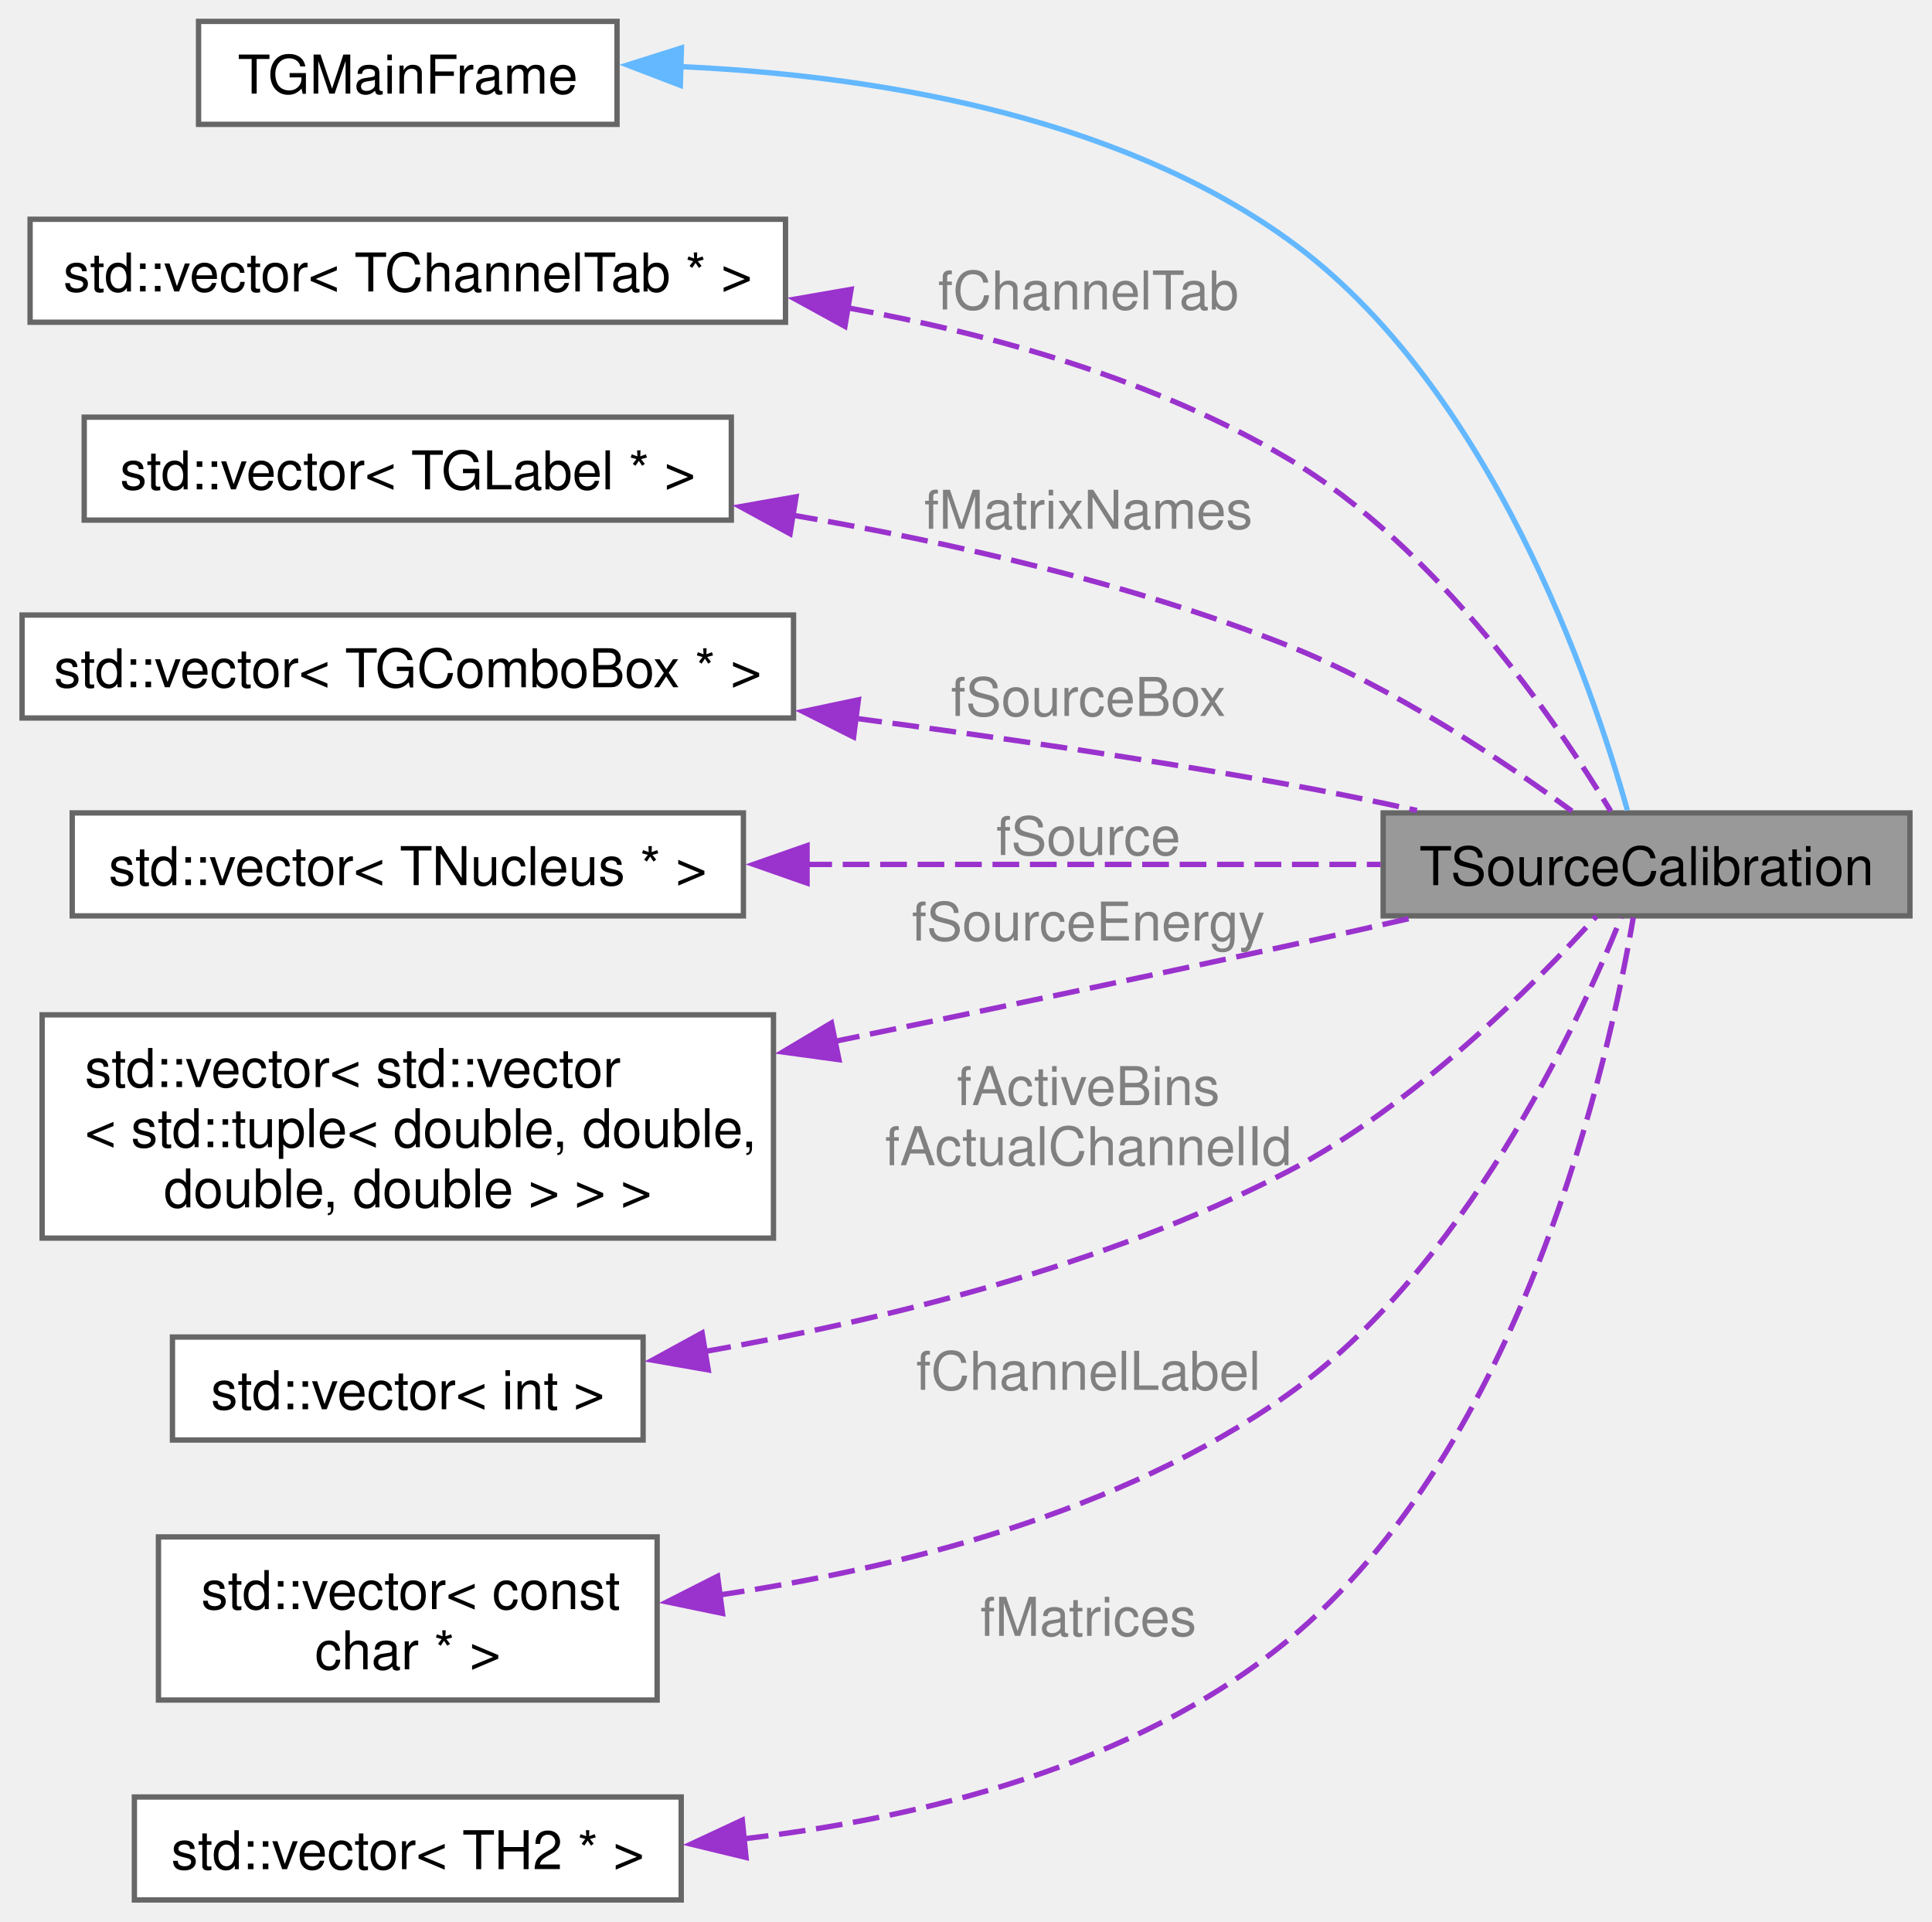
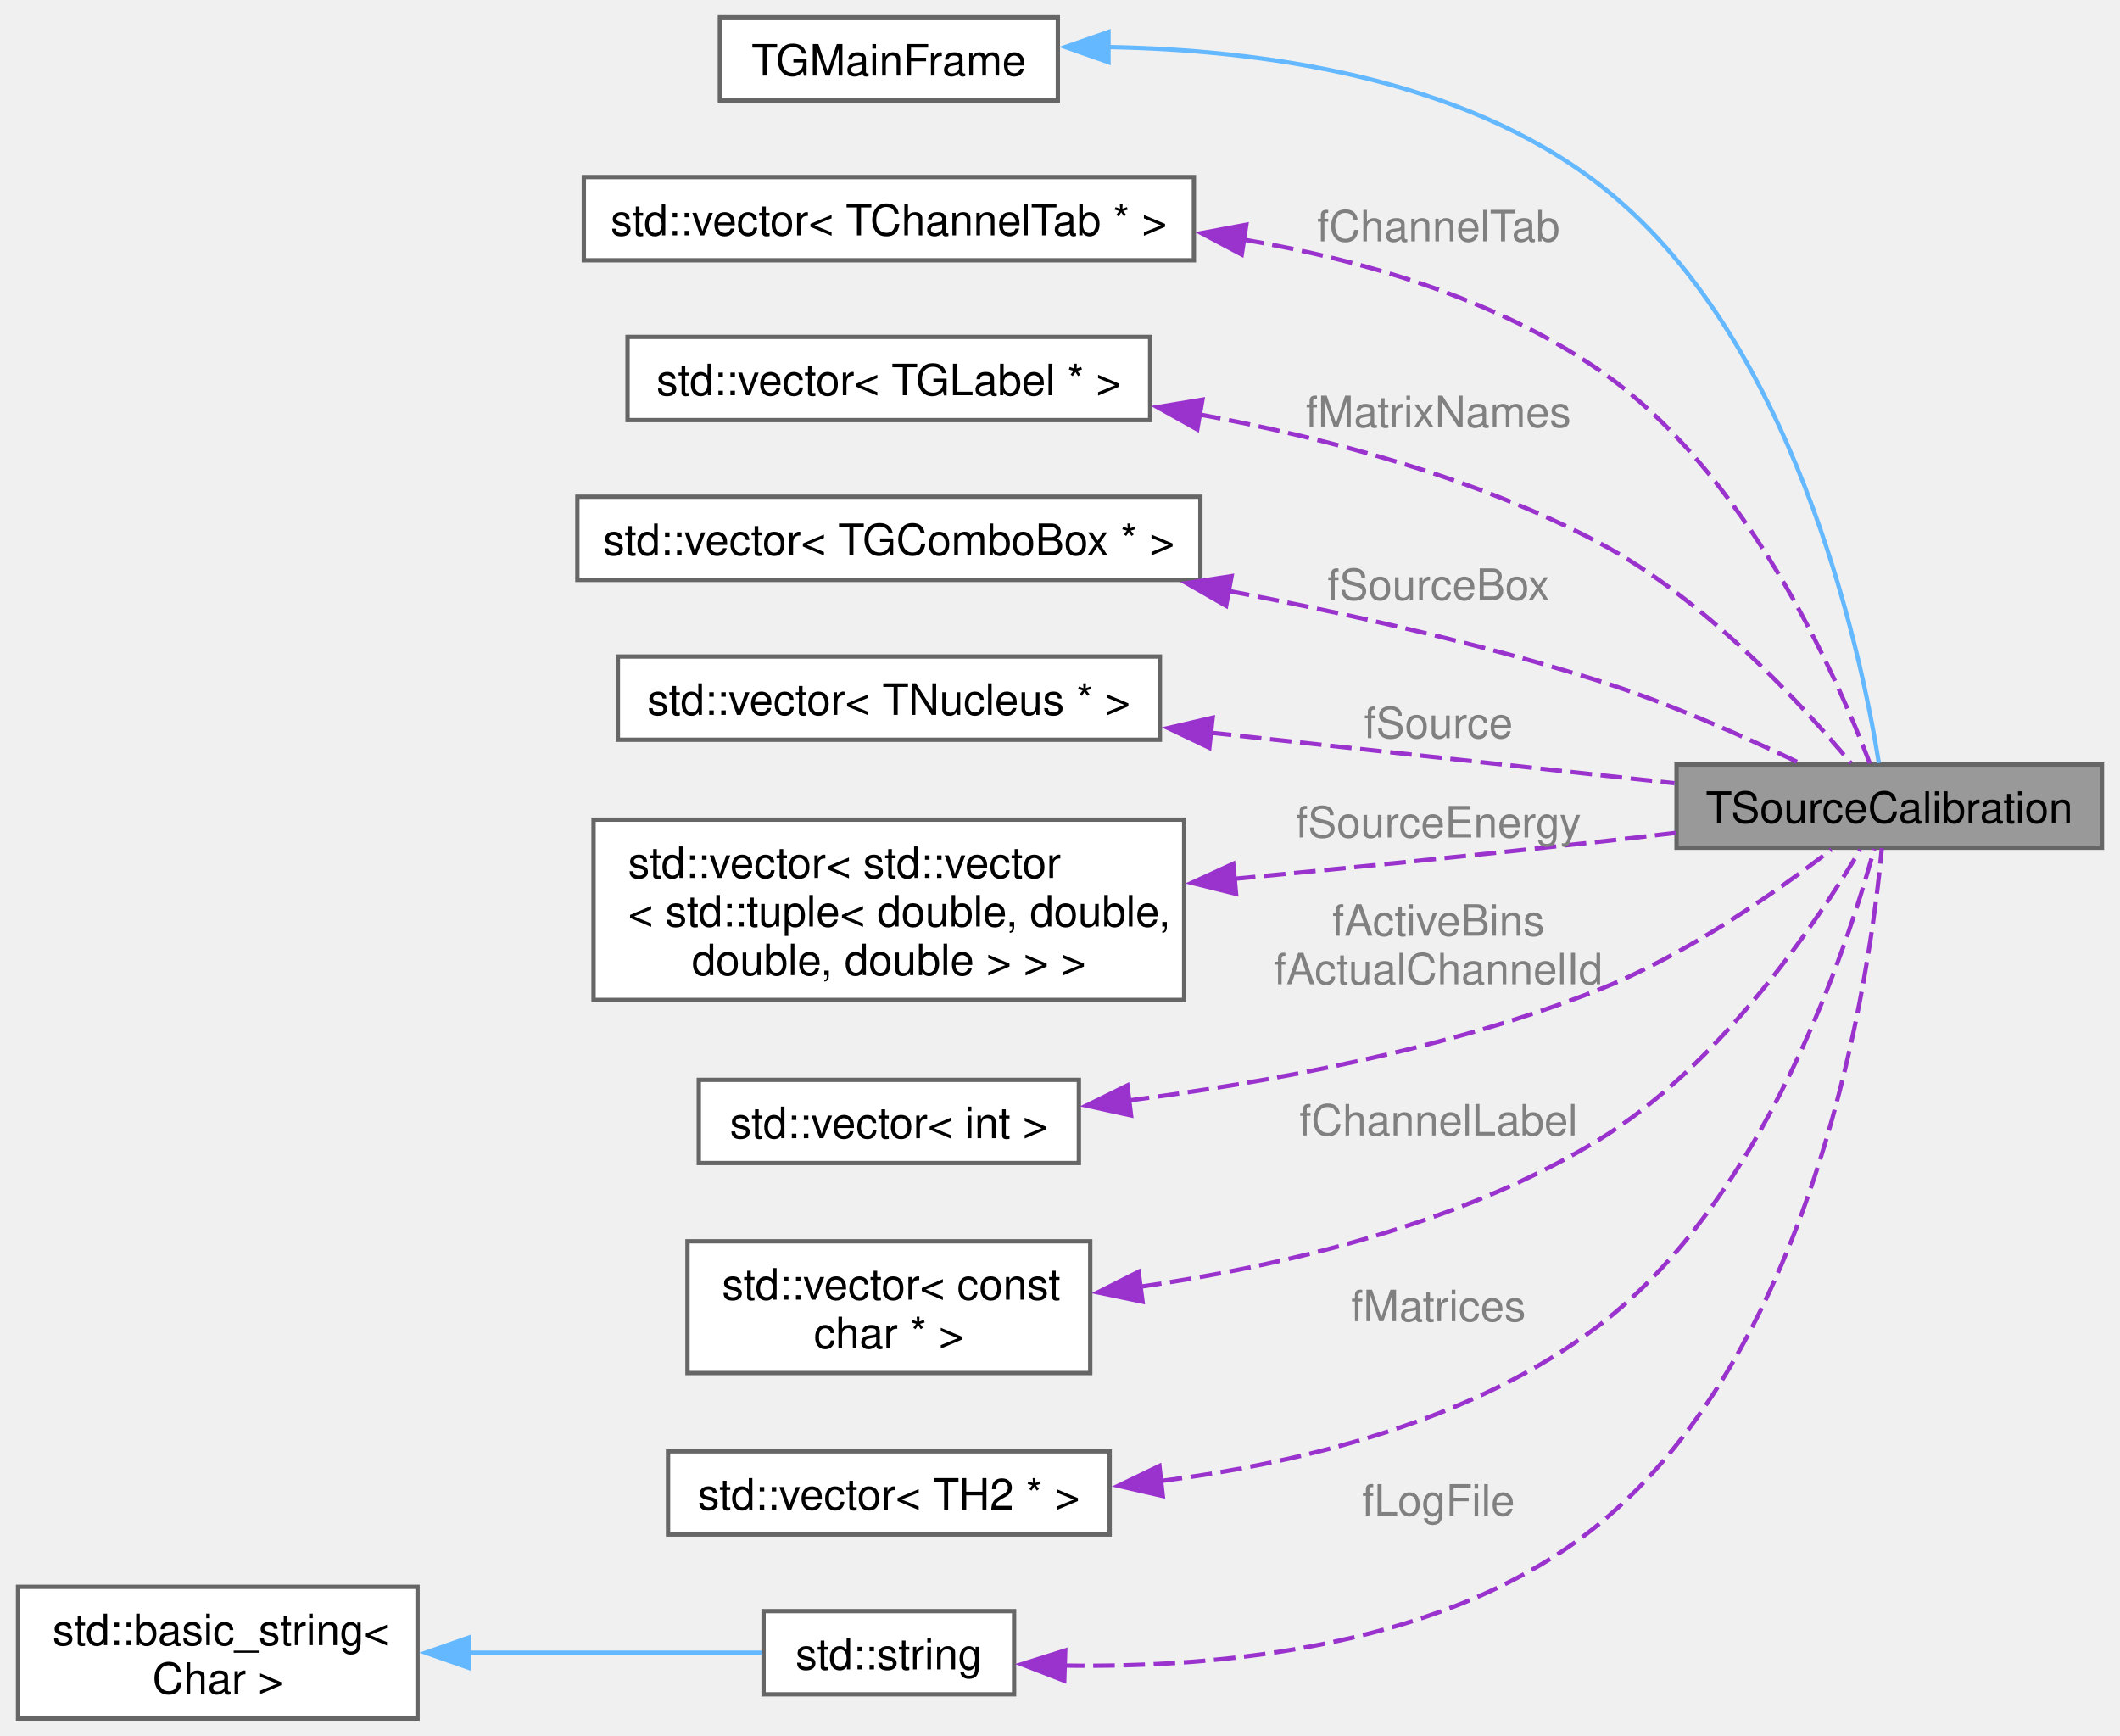
- <svg xmlns="http://www.w3.org/2000/svg" xmlns:xlink="http://www.w3.org/1999/xlink" width="361pt" height="359pt" viewBox="0.00 0.00 361.00 359.25">
-   <g id="graph0" class="graph" transform="scale(1 1) rotate(0) translate(4 355.25)">
+ <svg xmlns="http://www.w3.org/2000/svg" xmlns:xlink="http://www.w3.org/1999/xlink" width="491pt" height="402pt" viewBox="0.00 0.00 490.50 401.88">
+   <g id="graph0" class="graph" transform="scale(1 1) rotate(0) translate(4 397.88)">
    <g id="Node000001" class="node">
      <g id="a_Node000001">
        <a xlink:title=" ">
-           <polygon fill="#999999" stroke="#666666" points="353,-203.25 254.5,-203.25 254.5,-184 353,-184 353,-203.25" />
-           <text text-anchor="middle" x="303.75" y="-189.75" font-family="Helvetica,sans-Serif" font-size="10.00">TSourceCalibration</text>
+           <polygon fill="#999999" stroke="#666666" points="482.5,-220.88 384,-220.88 384,-201.62 482.5,-201.62 482.5,-220.88" />
+           <text text-anchor="middle" x="433.25" y="-207.38" font-family="Helvetica,sans-Serif" font-size="10.00">TSourceCalibration</text>
        </a>
      </g>
    </g>
    <g id="Node000002" class="node">
      <g id="a_Node000002">
        <a xlink:title=" ">
-           <polygon fill="white" stroke="#666666" points="111.25,-351.25 33,-351.25 33,-332 111.25,-332 111.25,-351.25" />
-           <text text-anchor="middle" x="72.12" y="-337.75" font-family="Helvetica,sans-Serif" font-size="10.00">TGMainFrame</text>
+           <polygon fill="white" stroke="#666666" points="240.75,-393.88 162.5,-393.88 162.5,-374.62 240.75,-374.62 240.75,-393.88" />
+           <text text-anchor="middle" x="201.62" y="-380.38" font-family="Helvetica,sans-Serif" font-size="10.00">TGMainFrame</text>
        </a>
      </g>
    </g>
    <g id="edge1_Node000001_Node000002" class="edge">
      <g id="a_edge1_Node000001_Node000002">
        <a xlink:title=" ">
-           <path fill="none" stroke="#63b8ff" d="M123,-342.8C157.76,-341.24 203.6,-334.19 236.5,-310.62 274.64,-283.3 293.73,-226.76 300.17,-203.72" />
-           <polygon fill="#63b8ff" stroke="#63b8ff" points="123.08,-339.3 113.19,-343.09 123.29,-346.29 123.08,-339.3" />
+           <path fill="none" stroke="#63b8ff" d="M252.41,-386.98C287.52,-386.36 333.84,-380.09 366,-355.25 411.08,-320.43 426.57,-247.77 430.85,-221.23" />
+           <polygon fill="#63b8ff" stroke="#63b8ff" points="252.48,-383.48 242.48,-386.99 252.48,-390.48 252.48,-383.48" />
        </a>
      </g>
    </g>
    <g id="Node000003" class="node">
      <g id="a_Node000003">
        <a xlink:title=" ">
-           <polygon fill="white" stroke="#666666" points="142.75,-314.25 1.5,-314.25 1.5,-295 142.75,-295 142.75,-314.25" />
-           <text text-anchor="middle" x="72.12" y="-300.75" font-family="Helvetica,sans-Serif" font-size="10.00">std::vector&lt; TChannelTab * &gt;</text>
+           <polygon fill="white" stroke="#666666" points="272.25,-356.88 131,-356.88 131,-337.62 272.25,-337.62 272.25,-356.88" />
+           <text text-anchor="middle" x="201.62" y="-343.38" font-family="Helvetica,sans-Serif" font-size="10.00">std::vector&lt; TChannelTab * &gt;</text>
        </a>
      </g>
    </g>
    <g id="edge2_Node000001_Node000003" class="edge">
      <g id="a_edge2_Node000001_Node000003">
        <a xlink:title=" ">
-           <path fill="none" stroke="#9a32cd" stroke-dasharray="5,2" d="M154.28,-297.71C181.79,-292.72 211.79,-284.18 236.5,-269.62 264.7,-253.01 287.05,-220.12 297.05,-203.59" />
-           <polygon fill="#9a32cd" stroke="#9a32cd" points="153.86,-294.23 144.57,-299.33 155.01,-301.14 153.86,-294.23" />
-         </a>
-       </g>
-       <text text-anchor="middle" x="199.38" y="-297.38" font-family="Helvetica,sans-Serif" font-size="10.00" fill="grey"> fChannelTab</text>
+           <path fill="none" stroke="#9a32cd" stroke-dasharray="5,2" d="M283.49,-342.45C311.52,-337.69 341.92,-328.75 366,-312.25 400.08,-288.9 420.94,-241.68 428.75,-221.15" />
+           <polygon fill="#9a32cd" stroke="#9a32cd" points="283.33,-338.94 273.98,-343.91 284.39,-345.86 283.33,-338.94" />
+         </a>
+       </g>
+       <text text-anchor="middle" x="328.88" y="-342" font-family="Helvetica,sans-Serif" font-size="10.00" fill="grey"> fChannelTab</text>
    </g>
    <g id="Node000004" class="node">
      <g id="a_Node000004">
        <a xlink:title=" ">
-           <polygon fill="white" stroke="#666666" points="132.62,-277.25 11.62,-277.25 11.62,-258 132.62,-258 132.62,-277.25" />
-           <text text-anchor="middle" x="72.12" y="-263.75" font-family="Helvetica,sans-Serif" font-size="10.00">std::vector&lt; TGLabel * &gt;</text>
+           <polygon fill="white" stroke="#666666" points="262.12,-319.88 141.12,-319.88 141.12,-300.62 262.12,-300.62 262.12,-319.88" />
+           <text text-anchor="middle" x="201.62" y="-306.38" font-family="Helvetica,sans-Serif" font-size="10.00">std::vector&lt; TGLabel * &gt;</text>
        </a>
      </g>
    </g>
    <g id="edge3_Node000001_Node000004" class="edge">
      <g id="a_edge3_Node000001_Node000004">
        <a xlink:title=" ">
-           <path fill="none" stroke="#9a32cd" stroke-dasharray="5,2" d="M143.8,-258.97C173.16,-253.94 207.15,-246.24 236.5,-234.62 256.37,-226.76 276.95,-212.99 289.79,-203.59" />
-           <polygon fill="#9a32cd" stroke="#9a32cd" points="143.6,-255.45 134.29,-260.52 144.72,-262.36 143.6,-255.45" />
-         </a>
-       </g>
-       <text text-anchor="middle" x="199.38" y="-256.38" font-family="Helvetica,sans-Serif" font-size="10.00" fill="grey"> fMatrixNames</text>
+           <path fill="none" stroke="#9a32cd" stroke-dasharray="5,2" d="M273.48,-301.94C303.29,-296.41 337.58,-287.28 366,-272.25 390.6,-259.24 413.02,-234.83 424.4,-221.17" />
+           <polygon fill="#9a32cd" stroke="#9a32cd" points="273.03,-298.46 263.78,-303.63 274.23,-305.36 273.03,-298.46" />
+         </a>
+       </g>
+       <text text-anchor="middle" x="328.88" y="-299" font-family="Helvetica,sans-Serif" font-size="10.00" fill="grey"> fMatrixNames</text>
    </g>
    <g id="Node000005" class="node">
      <g id="a_Node000005">
        <a xlink:title=" ">
-           <polygon fill="white" stroke="#666666" points="144.25,-240.25 0,-240.25 0,-221 144.25,-221 144.25,-240.25" />
-           <text text-anchor="middle" x="72.12" y="-226.75" font-family="Helvetica,sans-Serif" font-size="10.00">std::vector&lt; TGComboBox * &gt;</text>
+           <polygon fill="white" stroke="#666666" points="273.75,-282.88 129.5,-282.88 129.5,-263.62 273.75,-263.62 273.75,-282.88" />
+           <text text-anchor="middle" x="201.62" y="-269.38" font-family="Helvetica,sans-Serif" font-size="10.00">std::vector&lt; TGComboBox * &gt;</text>
        </a>
      </g>
    </g>
    <g id="edge4_Node000001_Node000005" class="edge">
      <g id="a_edge4_Node000001_Node000005">
        <a xlink:title=" ">
-           <path fill="none" stroke="#9a32cd" stroke-dasharray="5,2" d="M155.81,-220.94C181.72,-217.52 210.37,-213.33 236.5,-208.62 244.39,-207.2 252.77,-205.48 260.81,-203.71" />
-           <polygon fill="#9a32cd" stroke="#9a32cd" points="155.48,-217.45 146.01,-222.21 156.38,-224.4 155.48,-217.45" />
-         </a>
-       </g>
-       <text text-anchor="middle" x="199.38" y="-221.38" font-family="Helvetica,sans-Serif" font-size="10.00" fill="grey"> fSourceBox</text>
+           <path fill="none" stroke="#9a32cd" stroke-dasharray="5,2" d="M280.15,-261.09C307.59,-255.87 338.47,-248.94 366,-240.25 382.04,-235.18 399.44,-227.47 412.38,-221.28" />
+           <polygon fill="#9a32cd" stroke="#9a32cd" points="279.71,-257.62 270.51,-262.88 280.98,-264.5 279.71,-257.62" />
+         </a>
+       </g>
+       <text text-anchor="middle" x="328.88" y="-259" font-family="Helvetica,sans-Serif" font-size="10.00" fill="grey"> fSourceBox</text>
    </g>
    <g id="Node000006" class="node">
      <g id="a_Node000006">
        <a xlink:title=" ">
-           <polygon fill="white" stroke="#666666" points="134.88,-203.25 9.38,-203.25 9.38,-184 134.88,-184 134.88,-203.25" />
-           <text text-anchor="middle" x="72.12" y="-189.75" font-family="Helvetica,sans-Serif" font-size="10.00">std::vector&lt; TNucleus * &gt;</text>
+           <polygon fill="white" stroke="#666666" points="264.38,-245.88 138.88,-245.88 138.88,-226.62 264.38,-226.62 264.38,-245.88" />
+           <text text-anchor="middle" x="201.62" y="-232.38" font-family="Helvetica,sans-Serif" font-size="10.00">std::vector&lt; TNucleus * &gt;</text>
        </a>
      </g>
    </g>
    <g id="edge5_Node000001_Node000006" class="edge">
      <g id="a_edge5_Node000001_Node000006">
        <a xlink:title=" ">
-           <path fill="none" stroke="#9a32cd" stroke-dasharray="5,2" d="M146.45,-193.62C181.61,-193.62 222.77,-193.62 254.03,-193.62" />
-           <polygon fill="#9a32cd" stroke="#9a32cd" points="146.78,-190.13 136.78,-193.63 146.78,-197.13 146.78,-190.13" />
-         </a>
-       </g>
-       <text text-anchor="middle" x="199.38" y="-195.38" font-family="Helvetica,sans-Serif" font-size="10.00" fill="grey"> fSource</text>
+           <path fill="none" stroke="#9a32cd" stroke-dasharray="5,2" d="M275.95,-228.27C311.11,-224.44 352.27,-219.96 383.53,-216.55" />
+           <polygon fill="#9a32cd" stroke="#9a32cd" points="275.83,-224.76 266.27,-229.32 276.59,-231.72 275.83,-224.76" />
+         </a>
+       </g>
+       <text text-anchor="middle" x="328.88" y="-227" font-family="Helvetica,sans-Serif" font-size="10.00" fill="grey"> fSource</text>
    </g>
    <g id="Node000007" class="node">
      <g id="a_Node000007">
        <a xlink:title=" ">
-           <polygon fill="white" stroke="#666666" points="140.5,-165.5 3.75,-165.5 3.75,-123.75 140.5,-123.75 140.5,-165.5" />
-           <text text-anchor="start" x="11.75" y="-152" font-family="Helvetica,sans-Serif" font-size="10.00">std::vector&lt; std::vector</text>
-           <text text-anchor="start" x="11.75" y="-140.75" font-family="Helvetica,sans-Serif" font-size="10.00">&lt; std::tuple&lt; double, double,</text>
-           <text text-anchor="middle" x="72.12" y="-129.5" font-family="Helvetica,sans-Serif" font-size="10.00"> double, double &gt; &gt; &gt;</text>
+           <polygon fill="white" stroke="#666666" points="270,-208.12 133.25,-208.12 133.25,-166.38 270,-166.38 270,-208.12" />
+           <text text-anchor="start" x="141.25" y="-194.62" font-family="Helvetica,sans-Serif" font-size="10.00">std::vector&lt; std::vector</text>
+           <text text-anchor="start" x="141.25" y="-183.38" font-family="Helvetica,sans-Serif" font-size="10.00">&lt; std::tuple&lt; double, double,</text>
+           <text text-anchor="middle" x="201.62" y="-172.12" font-family="Helvetica,sans-Serif" font-size="10.00"> double, double &gt; &gt; &gt;</text>
        </a>
      </g>
    </g>
    <g id="edge6_Node000001_Node000007" class="edge">
      <g id="a_edge6_Node000001_Node000007">
        <a xlink:title=" ">
-           <path fill="none" stroke="#9a32cd" stroke-dasharray="5,2" d="M151.68,-160.48C178.6,-166.01 208.89,-172.35 236.5,-178.38 244,-180.01 251.96,-181.8 259.66,-183.56" />
-           <polygon fill="#9a32cd" stroke="#9a32cd" points="152.74,-157.12 142.24,-158.55 151.34,-163.98 152.74,-157.12" />
-         </a>
-       </g>
-       <text text-anchor="middle" x="199.38" y="-179.38" font-family="Helvetica,sans-Serif" font-size="10.00" fill="grey"> fSourceEnergy</text>
+           <path fill="none" stroke="#9a32cd" stroke-dasharray="5,2" d="M281.51,-194.41C308.34,-196.96 338.49,-199.96 366,-203 371.76,-203.64 377.8,-204.34 383.78,-205.06" />
+           <polygon fill="#9a32cd" stroke="#9a32cd" points="282.02,-190.94 271.74,-193.49 281.37,-197.91 282.02,-190.94" />
+         </a>
+       </g>
+       <text text-anchor="middle" x="328.88" y="-204" font-family="Helvetica,sans-Serif" font-size="10.00" fill="grey"> fSourceEnergy</text>
    </g>
    <g id="Node000008" class="node">
      <g id="a_Node000008">
        <a xlink:title=" ">
-           <polygon fill="white" stroke="#666666" points="116.12,-105.25 28.12,-105.25 28.12,-86 116.12,-86 116.12,-105.25" />
-           <text text-anchor="middle" x="72.12" y="-91.75" font-family="Helvetica,sans-Serif" font-size="10.00">std::vector&lt; int &gt;</text>
+           <polygon fill="white" stroke="#666666" points="245.62,-147.88 157.62,-147.88 157.62,-128.62 245.62,-128.62 245.62,-147.88" />
+           <text text-anchor="middle" x="201.62" y="-134.38" font-family="Helvetica,sans-Serif" font-size="10.00">std::vector&lt; int &gt;</text>
        </a>
      </g>
    </g>
    <g id="edge7_Node000001_Node000008" class="edge">
      <g id="a_edge7_Node000001_Node000008">
        <a xlink:title=" ">
-           <path fill="none" stroke="#9a32cd" stroke-dasharray="5,2" d="M127.6,-102.54C160.51,-108.29 202.51,-118.48 236.5,-136.12 260.29,-148.48 282.68,-171.02 294.35,-183.91" />
-           <polygon fill="#9a32cd" stroke="#9a32cd" points="128.3,-99.11 117.87,-100.93 127.16,-106.01 128.3,-99.11" />
-         </a>
-       </g>
-       <text text-anchor="middle" x="199.38" y="-148.62" font-family="Helvetica,sans-Serif" font-size="10.00" fill="grey"> fActiveBins</text>
-       <text text-anchor="middle" x="199.38" y="-137.38" font-family="Helvetica,sans-Serif" font-size="10.00" fill="grey">fActualChannelId</text>
+           <path fill="none" stroke="#9a32cd" stroke-dasharray="5,2" d="M256.94,-143.08C289.45,-147.26 331.09,-154.91 366,-168.75 386.32,-176.81 407.12,-191.4 419.86,-201.2" />
+           <polygon fill="#9a32cd" stroke="#9a32cd" points="257.7,-139.65 247.35,-141.92 256.86,-146.6 257.7,-139.65" />
+         </a>
+       </g>
+       <text text-anchor="middle" x="328.88" y="-181.25" font-family="Helvetica,sans-Serif" font-size="10.00" fill="grey"> fActiveBins</text>
+       <text text-anchor="middle" x="328.88" y="-170" font-family="Helvetica,sans-Serif" font-size="10.00" fill="grey">fActualChannelId</text>
    </g>
    <g id="Node000009" class="node">
      <g id="a_Node000009">
        <a xlink:title=" ">
-           <polygon fill="white" stroke="#666666" points="118.75,-67.88 25.5,-67.88 25.5,-37.38 118.75,-37.38 118.75,-67.88" />
-           <text text-anchor="start" x="33.5" y="-54.38" font-family="Helvetica,sans-Serif" font-size="10.00">std::vector&lt; const</text>
-           <text text-anchor="middle" x="72.12" y="-43.12" font-family="Helvetica,sans-Serif" font-size="10.00"> char * &gt;</text>
+           <polygon fill="white" stroke="#666666" points="248.25,-110.5 155,-110.5 155,-80 248.25,-80 248.25,-110.5" />
+           <text text-anchor="start" x="163" y="-97" font-family="Helvetica,sans-Serif" font-size="10.00">std::vector&lt; const</text>
+           <text text-anchor="middle" x="201.62" y="-85.75" font-family="Helvetica,sans-Serif" font-size="10.00"> char * &gt;</text>
        </a>
      </g>
    </g>
    <g id="edge8_Node000001_Node000009" class="edge">
      <g id="a_edge8_Node000001_Node000009">
        <a xlink:title=" ">
-           <path fill="none" stroke="#9a32cd" stroke-dasharray="5,2" d="M130.12,-56.99C163.62,-61.91 205.38,-72.33 236.5,-94.38 269.64,-117.84 290.87,-163.55 299,-183.69" />
-           <polygon fill="#9a32cd" stroke="#9a32cd" points="130.97,-53.58 120.6,-55.73 130.05,-60.52 130.97,-53.58" />
-         </a>
-       </g>
-       <text text-anchor="middle" x="199.38" y="-95.38" font-family="Helvetica,sans-Serif" font-size="10.00" fill="grey"> fChannelLabel</text>
+           <path fill="none" stroke="#9a32cd" stroke-dasharray="5,2" d="M259.79,-99.97C292.78,-104.77 333.94,-114.46 366,-134 394.21,-151.2 416.56,-184.49 426.55,-201.19" />
+           <polygon fill="#9a32cd" stroke="#9a32cd" points="260.37,-96.51 249.99,-98.67 259.45,-103.45 260.37,-96.51" />
+         </a>
+       </g>
+       <text text-anchor="middle" x="328.88" y="-135" font-family="Helvetica,sans-Serif" font-size="10.00" fill="grey"> fChannelLabel</text>
    </g>
    <g id="Node000010" class="node">
      <g id="a_Node000010">
        <a xlink:title=" ">
-           <polygon fill="white" stroke="#666666" points="123.25,-19.25 21,-19.25 21,0 123.25,0 123.25,-19.25" />
-           <text text-anchor="middle" x="72.12" y="-5.75" font-family="Helvetica,sans-Serif" font-size="10.00">std::vector&lt; TH2 * &gt;</text>
+           <polygon fill="white" stroke="#666666" points="252.75,-61.88 150.5,-61.88 150.5,-42.62 252.75,-42.62 252.75,-61.88" />
+           <text text-anchor="middle" x="201.62" y="-48.38" font-family="Helvetica,sans-Serif" font-size="10.00">std::vector&lt; TH2 * &gt;</text>
        </a>
      </g>
    </g>
    <g id="edge9_Node000001_Node000010" class="edge">
      <g id="a_edge9_Node000001_Node000010">
        <a xlink:title=" ">
-           <path fill="none" stroke="#9a32cd" stroke-dasharray="5,2" d="M134.59,-11.39C167.96,-15.27 208.07,-25.01 236.5,-48.38 280.83,-84.8 296.78,-157.29 301.27,-183.7" />
-           <polygon fill="#9a32cd" stroke="#9a32cd" points="135.37,-7.95 125.07,-10.44 134.67,-14.92 135.37,-7.95" />
-         </a>
-       </g>
-       <text text-anchor="middle" x="199.38" y="-49.38" font-family="Helvetica,sans-Serif" font-size="10.00" fill="grey"> fMatrices</text>
+           <path fill="none" stroke="#9a32cd" stroke-dasharray="5,2" d="M264.57,-55C297.5,-59.22 337.04,-68.98 366,-91 404.33,-120.14 423.42,-178.16 429.77,-201.35" />
+           <polygon fill="#9a32cd" stroke="#9a32cd" points="265.05,-51.54 254.73,-53.9 264.27,-58.49 265.05,-51.54" />
+         </a>
+       </g>
+       <text text-anchor="middle" x="328.88" y="-92" font-family="Helvetica,sans-Serif" font-size="10.00" fill="grey"> fMatrices</text>
+     </g>
+     <g id="Node000011" class="node">
+       <g id="a_Node000011">
+         <a xlink:title=" ">
+           <polygon fill="white" stroke="#666666" points="230.62,-24.88 172.62,-24.88 172.62,-5.62 230.62,-5.62 230.62,-24.88" />
+           <text text-anchor="middle" x="201.62" y="-11.38" font-family="Helvetica,sans-Serif" font-size="10.00">std::string</text>
+         </a>
+       </g>
+     </g>
+     <g id="edge10_Node000001_Node000011" class="edge">
+       <g id="a_edge10_Node000001_Node000011">
+         <a xlink:title=" ">
+           <path fill="none" stroke="#9a32cd" stroke-dasharray="5,2" d="M241.93,-12.28C278.07,-11.69 331.17,-16.5 366,-45 416.73,-86.52 428.84,-172.54 431.53,-201.49" />
+           <polygon fill="#9a32cd" stroke="#9a32cd" points="242.23,-8.77 232.35,-12.59 242.46,-15.77 242.23,-8.77" />
+         </a>
+       </g>
+       <text text-anchor="middle" x="328.88" y="-47" font-family="Helvetica,sans-Serif" font-size="10.00" fill="grey"> fLogFile</text>
+     </g>
+     <g id="Node000012" class="node">
+       <g id="a_Node000012">
+         <a xlink:title=" ">
+           <polygon fill="white" stroke="#666666" points="92.5,-30.5 0,-30.5 0,0 92.5,0 92.5,-30.5" />
+           <text text-anchor="start" x="8" y="-17" font-family="Helvetica,sans-Serif" font-size="10.00">std::basic_string&lt;</text>
+           <text text-anchor="middle" x="46.25" y="-5.75" font-family="Helvetica,sans-Serif" font-size="10.00"> Char &gt;</text>
+         </a>
+       </g>
+     </g>
+     <g id="edge11_Node000011_Node000012" class="edge">
+       <g id="a_edge11_Node000011_Node000012">
+         <a xlink:title=" ">
+           <path fill="none" stroke="#63b8ff" d="M104.34,-15.25C127.53,-15.25 153.28,-15.25 172.31,-15.25" />
+           <polygon fill="#63b8ff" stroke="#63b8ff" points="104.37,-11.75 94.37,-15.25 104.37,-18.75 104.37,-11.75" />
+         </a>
+       </g>
    </g>
  </g>
</svg>
